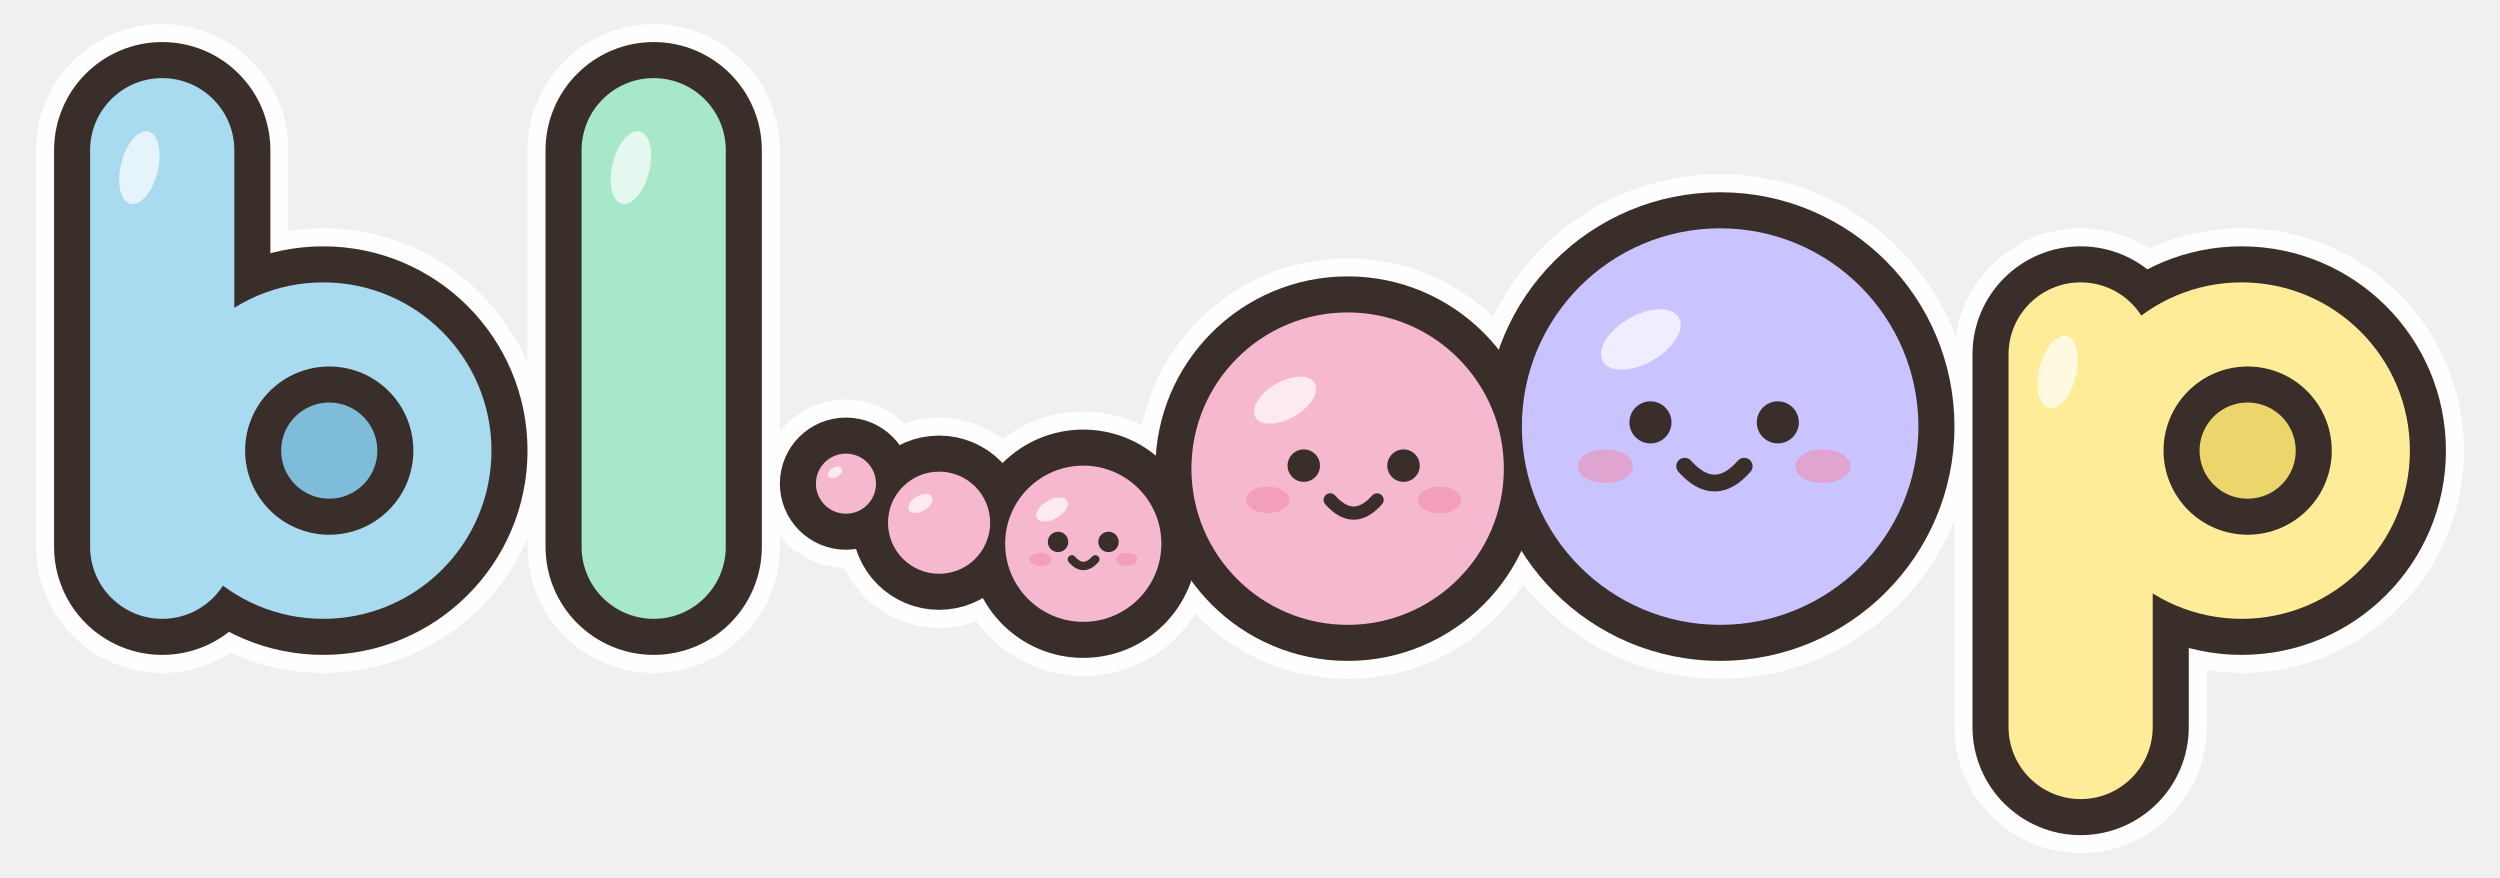
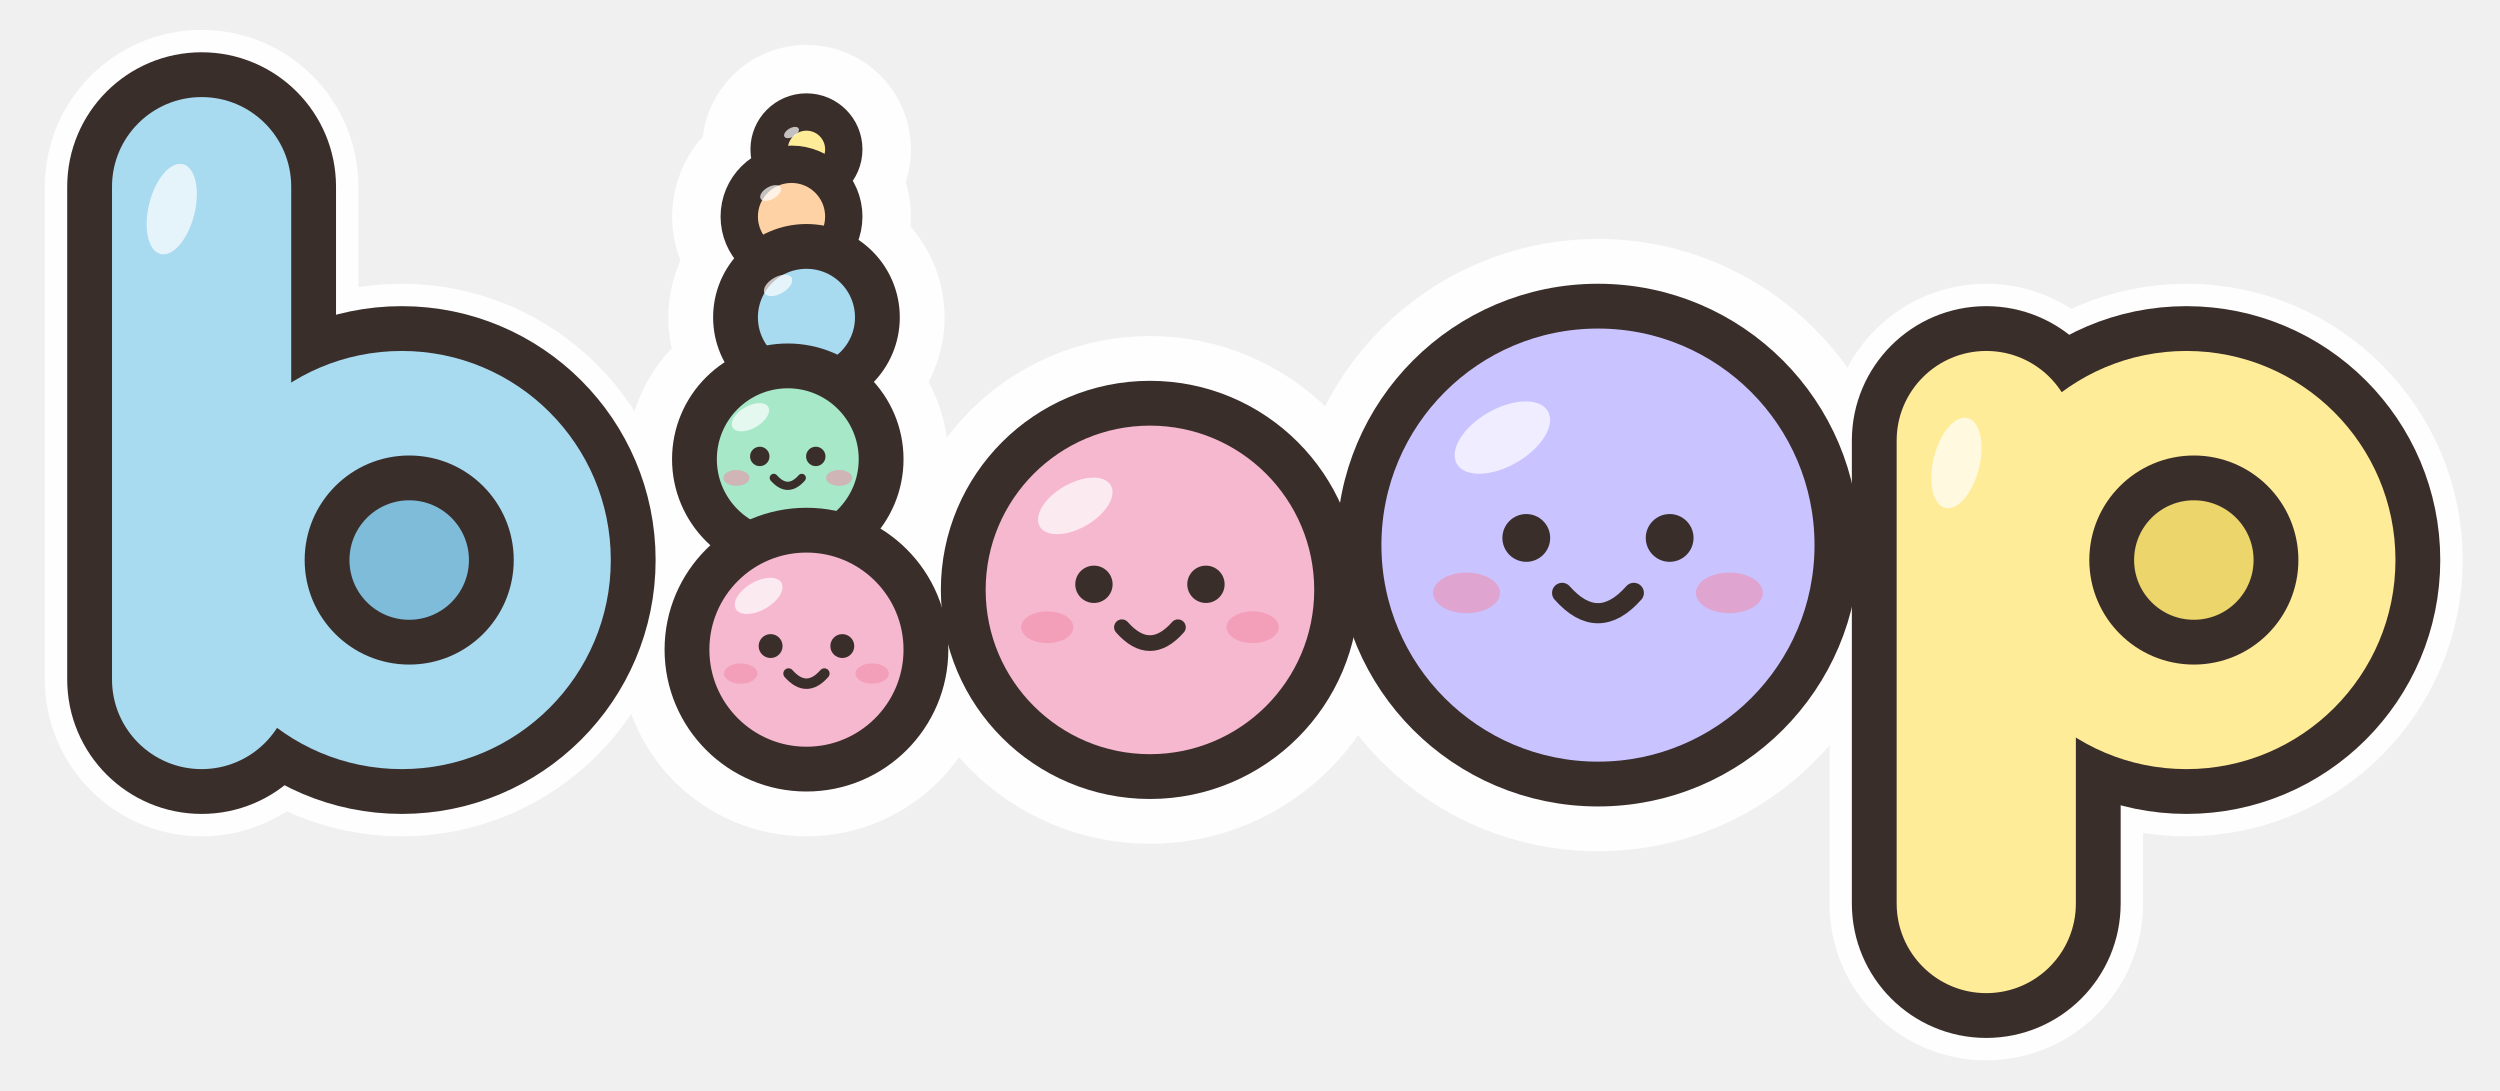
- <svg xmlns="http://www.w3.org/2000/svg" class="wordmark" viewBox="0 -3 416.1 146" role="img" aria-label="bloop">
-   <defs>
-     <g id="wm-b">
-       <rect x="15" y="10" width="24" height="90" rx="12" />
-       <circle cx="53.8" cy="72" r="28" />
-     </g>
-     <g id="wm-l">
-       <rect x="96.8" y="10" width="24" height="90" rx="12" />
-     </g>
-     <g id="wm-lead">
-       <circle cx="140.8" cy="77.5" r="5" />
-       <circle cx="156.3" cy="84" r="8.5" />
-       <circle cx="180.3" cy="87.5" r="13" />
-     </g>
-     <g id="wm-o1">
-       <circle cx="224.3" cy="75" r="26" />
-     </g>
-     <g id="wm-o2">
-       <circle cx="286.3" cy="68" r="33" />
-     </g>
-     <g id="wm-p">
-       <rect x="334.3" y="44" width="24" height="86" rx="12" />
-       <circle cx="373.1" cy="72" r="28" />
-     </g>
-     <mask id="wm-h">
-       <rect y="-3" width="416.1" height="146" fill="#fff" />
-       <circle cx="54.8" cy="72" r="8" />
-       <circle cx="374.1" cy="72" r="8" />
-     </mask>
-   </defs>
-   <g mask="url(#wm-h)">
-     <g fill="#fff" stroke="#fff" stroke-width="18" stroke-linejoin="round" opacity="0.9">
-       <use href="#wm-b" />
-       <use href="#wm-l" />
-       <use href="#wm-lead" />
-       <use href="#wm-o1" />
-       <use href="#wm-o2" />
-       <use href="#wm-p" />
-     </g>
-     <g fill="#3a2e2b" stroke="#3a2e2b" stroke-width="12" stroke-linejoin="round">
-       <use href="#wm-b" />
-       <use href="#wm-l" />
-       <use href="#wm-lead" />
-       <use href="#wm-o1" />
-       <use href="#wm-o2" />
-       <use href="#wm-p" />
-     </g>
-     <use href="#wm-b" fill="#a8daf0" />
-     <use href="#wm-l" fill="#a6e8c8" />
-     <use href="#wm-lead" fill="#f6b8cf" />
-     <use href="#wm-o1" fill="#f6b8cf" />
-     <use href="#wm-o2" fill="#c9c4ff" />
-     <use href="#wm-p" fill="#ffec98" />
+ <svg xmlns="http://www.w3.org/2000/svg" class="wordmark" viewBox="0 -3 334.8 146" role="img" aria-label="bloop">
+   <g fill="#fff" stroke="#fff" stroke-width="18" stroke-linejoin="round" opacity=".9">
+     <rect x="15" y="10" width="24" height="90" rx="12" />
+     <circle cx="53.8" cy="72" r="28" />
+     <rect x="254" y="44" width="24" height="86" rx="12" />
+     <circle cx="292.8" cy="72" r="28" />
+     <circle cx="108" cy="17" r="5" />
+     <circle cx="106" cy="26" r="7" />
+     <circle cx="108" cy="39.5" r="9.5" />
+     <circle cx="105.5" cy="58.5" r="12.5" />
+     <circle cx="108" cy="84" r="16" />
+     <circle cx="154" cy="76" r="25" />
+     <circle cx="214" cy="70" r="32" />
+   </g>
+   <g fill="#3a2e2b" stroke="#3a2e2b" stroke-width="12" stroke-linejoin="round">
+     <rect x="15" y="10" width="24" height="90" rx="12" />
+     <circle cx="53.8" cy="72" r="28" />
+   </g>
+   <g fill="#a8daf0">
+     <rect x="15" y="10" width="24" height="90" rx="12" />
+     <circle cx="53.8" cy="72" r="28" />
  </g>
  <circle cx="54.8" cy="72" r="11" fill="#7fbcd9" stroke="#3a2e2b" stroke-width="6" />
-   <circle cx="374.1" cy="72" r="11" fill="#ecd56a" stroke="#3a2e2b" stroke-width="6" />
-   <g fill="#3a2e2b">
-     <ellipse cx="23.2" cy="24.9" rx="3.1" ry="6.2" fill="#fff" opacity=".7" transform="rotate(14 23.2 24.9)" />
-     <ellipse cx="105" cy="24.9" rx="3.1" ry="6.2" fill="#fff" opacity=".7" transform="rotate(14 105 24.9)" />
-     <ellipse cx="342.5" cy="58.9" rx="3.1" ry="6.2" fill="#fff" opacity=".7" transform="rotate(14 342.5 58.9)" />
-     <ellipse cx="139" cy="75.6" rx="1.3" ry="0.8" fill="#fff" opacity=".7" transform="rotate(-30 139 75.6)" />
-     <ellipse cx="153.2" cy="80.8" rx="2.2" ry="1.3" fill="#fff" opacity=".7" transform="rotate(-30 153.2 80.8)" />
-     <ellipse cx="175.1" cy="81.8" rx="2.9" ry="1.6" fill="#fff" opacity=".7" transform="rotate(-30 175.1 81.8)" />
-     <circle cx="176.1" cy="87.2" r="1.7" />
-     <circle cx="184.5" cy="87.2" r="1.7" />
-     <ellipse cx="173.2" cy="90.1" rx="1.8" ry="1.1" fill="#f08aa8" opacity=".55" />
-     <ellipse cx="187.5" cy="90.1" rx="1.8" ry="1.1" fill="#f08aa8" opacity=".55" />
-     <path d="M178.4 90.1q1.9 2.2 3.9 0" fill="none" stroke="#3a2e2b" stroke-width="1.4" stroke-linecap="round" />
-     <ellipse cx="213.9" cy="63.6" rx="5.7" ry="3.1" fill="#fff" opacity=".7" transform="rotate(-30 213.9 63.6)" />
-     <circle cx="217" cy="74.5" r="2.7" />
-     <circle cx="233.6" cy="74.5" r="2.7" />
-     <ellipse cx="211" cy="80.2" rx="3.6" ry="2.2" fill="#f08aa8" opacity=".55" />
-     <ellipse cx="239.6" cy="80.2" rx="3.6" ry="2.2" fill="#f08aa8" opacity=".55" />
-     <path d="M221.4 80.2q3.9 4.4 7.8 0" fill="none" stroke="#3a2e2b" stroke-width="2.2" stroke-linecap="round" />
-     <ellipse cx="273.1" cy="53.5" rx="7.3" ry="4" fill="#fff" opacity=".7" transform="rotate(-30 273.1 53.5)" />
-     <circle cx="274.7" cy="67.3" r="3.5" />
-     <circle cx="295.9" cy="67.3" r="3.5" />
-     <ellipse cx="267.2" cy="74.6" rx="4.6" ry="2.8" fill="#f08aa8" opacity=".55" />
-     <ellipse cx="303.4" cy="74.6" rx="4.6" ry="2.8" fill="#f08aa8" opacity=".55" />
-     <path d="M280.4 74.6q5 5.6 9.9 0" fill="none" stroke="#3a2e2b" stroke-width="2.8" stroke-linecap="round" />
+   <ellipse cx="23" cy="25" rx="3.1" ry="6.2" fill="#fff" opacity=".7" transform="rotate(14 23 25)" />
+   <g fill="#3a2e2b" stroke="#3a2e2b" stroke-width="12" stroke-linejoin="round">
+     <rect x="254" y="44" width="24" height="86" rx="12" />
+     <circle cx="292.8" cy="72" r="28" />
  </g>
+   <g fill="#ffec98">
+     <rect x="254" y="44" width="24" height="86" rx="12" />
+     <circle cx="292.8" cy="72" r="28" />
+   </g>
+   <circle cx="293.8" cy="72" r="11" fill="#ecd56a" stroke="#3a2e2b" stroke-width="6" />
+   <ellipse cx="262" cy="59" rx="3.1" ry="6.2" fill="#fff" opacity=".7" transform="rotate(14 262 59)" />
+   <circle cx="108" cy="17" r="5" fill="#ffec98" stroke="#3a2e2b" stroke-width="5" />
+   <ellipse cx="106" cy="14.75" rx="1.1" ry="0.6" fill="#fff" opacity=".7" transform="rotate(-30 106 14.75)" />
+   <circle cx="106" cy="26" r="7" fill="#ffd2a6" stroke="#3a2e2b" stroke-width="5" />
+   <ellipse cx="103.2" cy="22.85" rx="1.54" ry="0.84" fill="#fff" opacity=".7" transform="rotate(-30 103.2 22.85)" />
+   <circle cx="108" cy="39.5" r="9.5" fill="#a8daf0" stroke="#3a2e2b" stroke-width="6" />
+   <ellipse cx="104.2" cy="35.225" rx="2.09" ry="1.14" fill="#fff" opacity=".7" transform="rotate(-30 104.2 35.225)" />
+   <circle cx="105.5" cy="58.5" r="12.5" fill="#a6e8c8" stroke="#3a2e2b" stroke-width="6" />
+   <ellipse cx="100.5" cy="52.875" rx="2.75" ry="1.5" fill="#fff" opacity=".7" transform="rotate(-30 100.5 52.875)" />
+   <circle cx="101.75" cy="58.125" r="1.3" fill="#3a2e2b" />
+   <circle cx="109.25" cy="58.125" r="1.3" fill="#3a2e2b" />
+   <ellipse cx="98.625" cy="61" rx="1.75" ry="1.062" fill="#f08aa8" opacity=".55" />
+   <ellipse cx="112.375" cy="61" rx="1.75" ry="1.062" fill="#f08aa8" opacity=".55" />
+   <path d="M103.625 61q1.875 2.125 3.75 0" fill="none" stroke="#3a2e2b" stroke-width="1.1" stroke-linecap="round" />
+   <circle cx="108" cy="84" r="16" fill="#f6b8cf" stroke="#3a2e2b" stroke-width="6" />
+   <ellipse cx="101.6" cy="76.8" rx="3.52" ry="1.92" fill="#fff" opacity=".7" transform="rotate(-30 101.6 76.8)" />
+   <circle cx="103.2" cy="83.52" r="1.6" fill="#3a2e2b" />
+   <circle cx="112.8" cy="83.52" r="1.6" fill="#3a2e2b" />
+   <ellipse cx="99.2" cy="87.2" rx="2.24" ry="1.36" fill="#f08aa8" opacity=".55" />
+   <ellipse cx="116.8" cy="87.2" rx="2.24" ry="1.36" fill="#f08aa8" opacity=".55" />
+   <path d="M105.6 87.2q2.4 2.72 4.8 0" fill="none" stroke="#3a2e2b" stroke-width="1.4" stroke-linecap="round" />
+   <circle cx="154" cy="76" r="25" fill="#f6b8cf" stroke="#3a2e2b" stroke-width="6" />
+   <ellipse cx="144" cy="64.75" rx="5.5" ry="3" fill="#fff" opacity=".7" transform="rotate(-30 144 64.75)" />
+   <circle cx="146.5" cy="75.25" r="2.5" fill="#3a2e2b" />
+   <circle cx="161.5" cy="75.25" r="2.5" fill="#3a2e2b" />
+   <ellipse cx="140.25" cy="81" rx="3.5" ry="2.125" fill="#f08aa8" opacity=".55" />
+   <ellipse cx="167.75" cy="81" rx="3.5" ry="2.125" fill="#f08aa8" opacity=".55" />
+   <path d="M150.25 81q3.75 4.25 7.5 0" fill="none" stroke="#3a2e2b" stroke-width="2.1" stroke-linecap="round" />
+   <circle cx="214" cy="70" r="32" fill="#c9c4ff" stroke="#3a2e2b" stroke-width="6" />
+   <ellipse cx="201.2" cy="55.6" rx="7.04" ry="3.84" fill="#fff" opacity=".7" transform="rotate(-30 201.2 55.6)" />
+   <circle cx="204.4" cy="69.04" r="3.2" fill="#3a2e2b" />
+   <circle cx="223.6" cy="69.04" r="3.2" fill="#3a2e2b" />
+   <ellipse cx="196.4" cy="76.4" rx="4.48" ry="2.72" fill="#f08aa8" opacity=".55" />
+   <ellipse cx="231.6" cy="76.4" rx="4.48" ry="2.72" fill="#f08aa8" opacity=".55" />
+   <path d="M209.2 76.4q4.8 5.44 9.6 0" fill="none" stroke="#3a2e2b" stroke-width="2.7" stroke-linecap="round" />
</svg>
